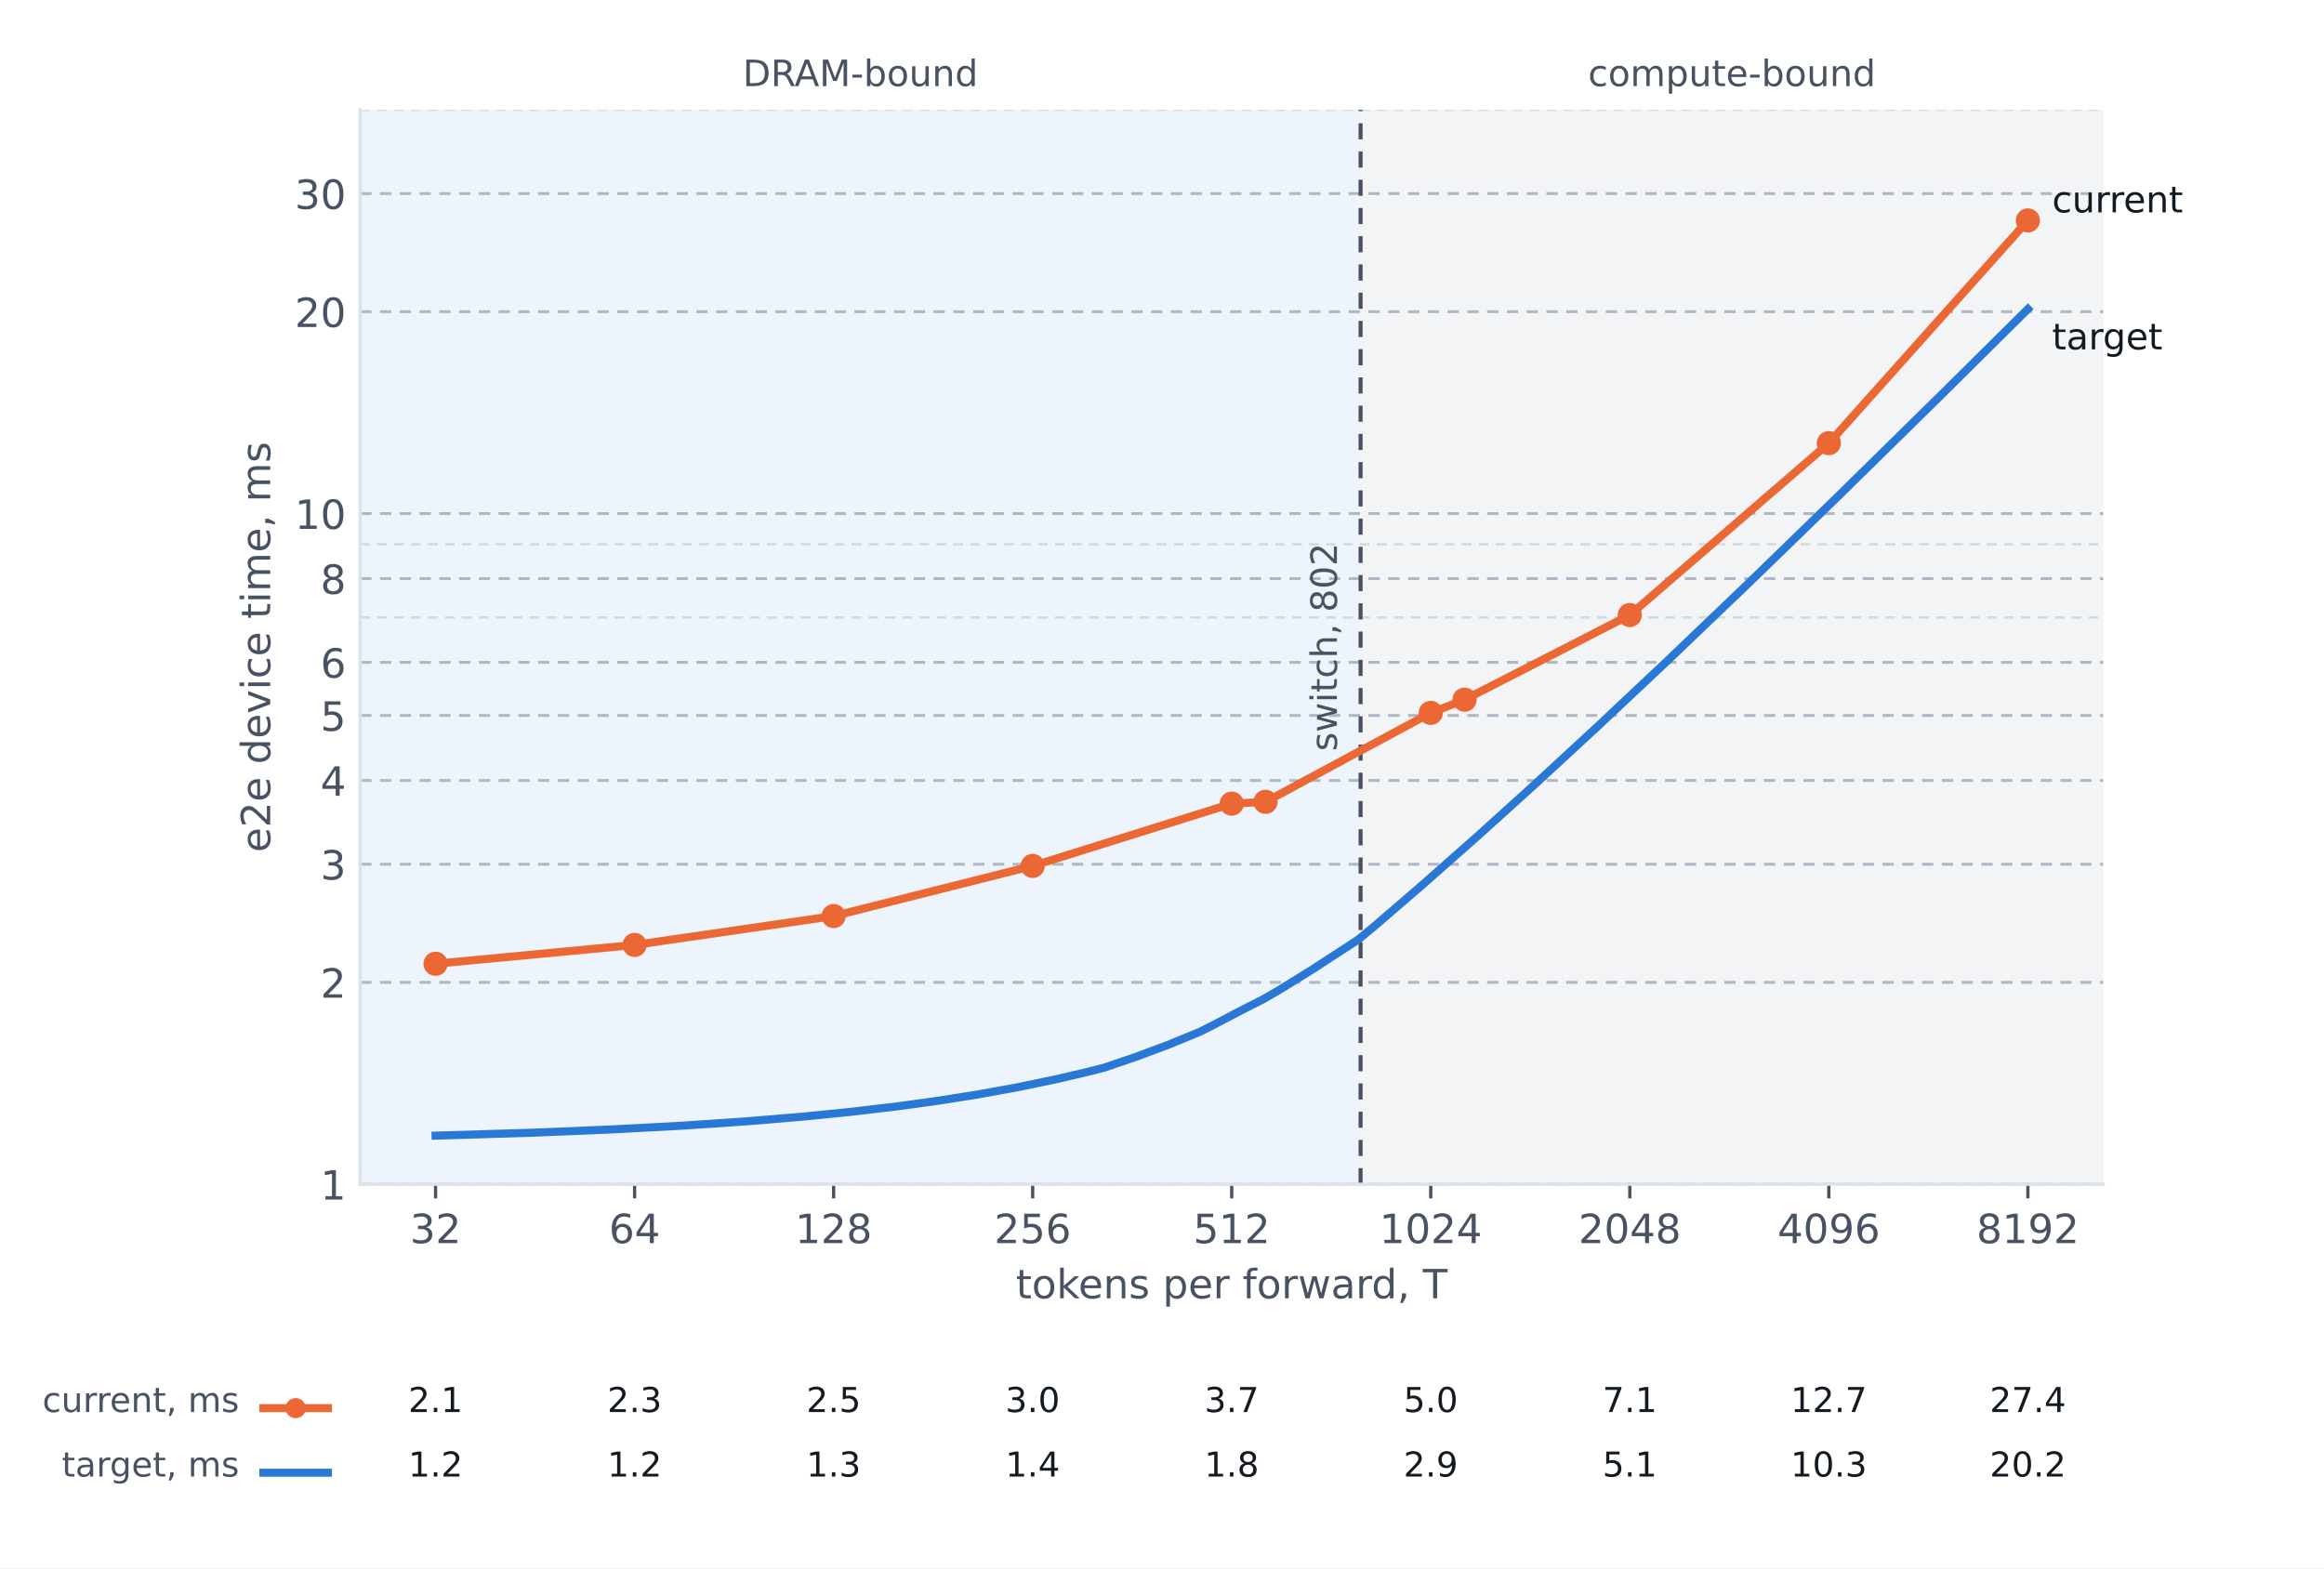
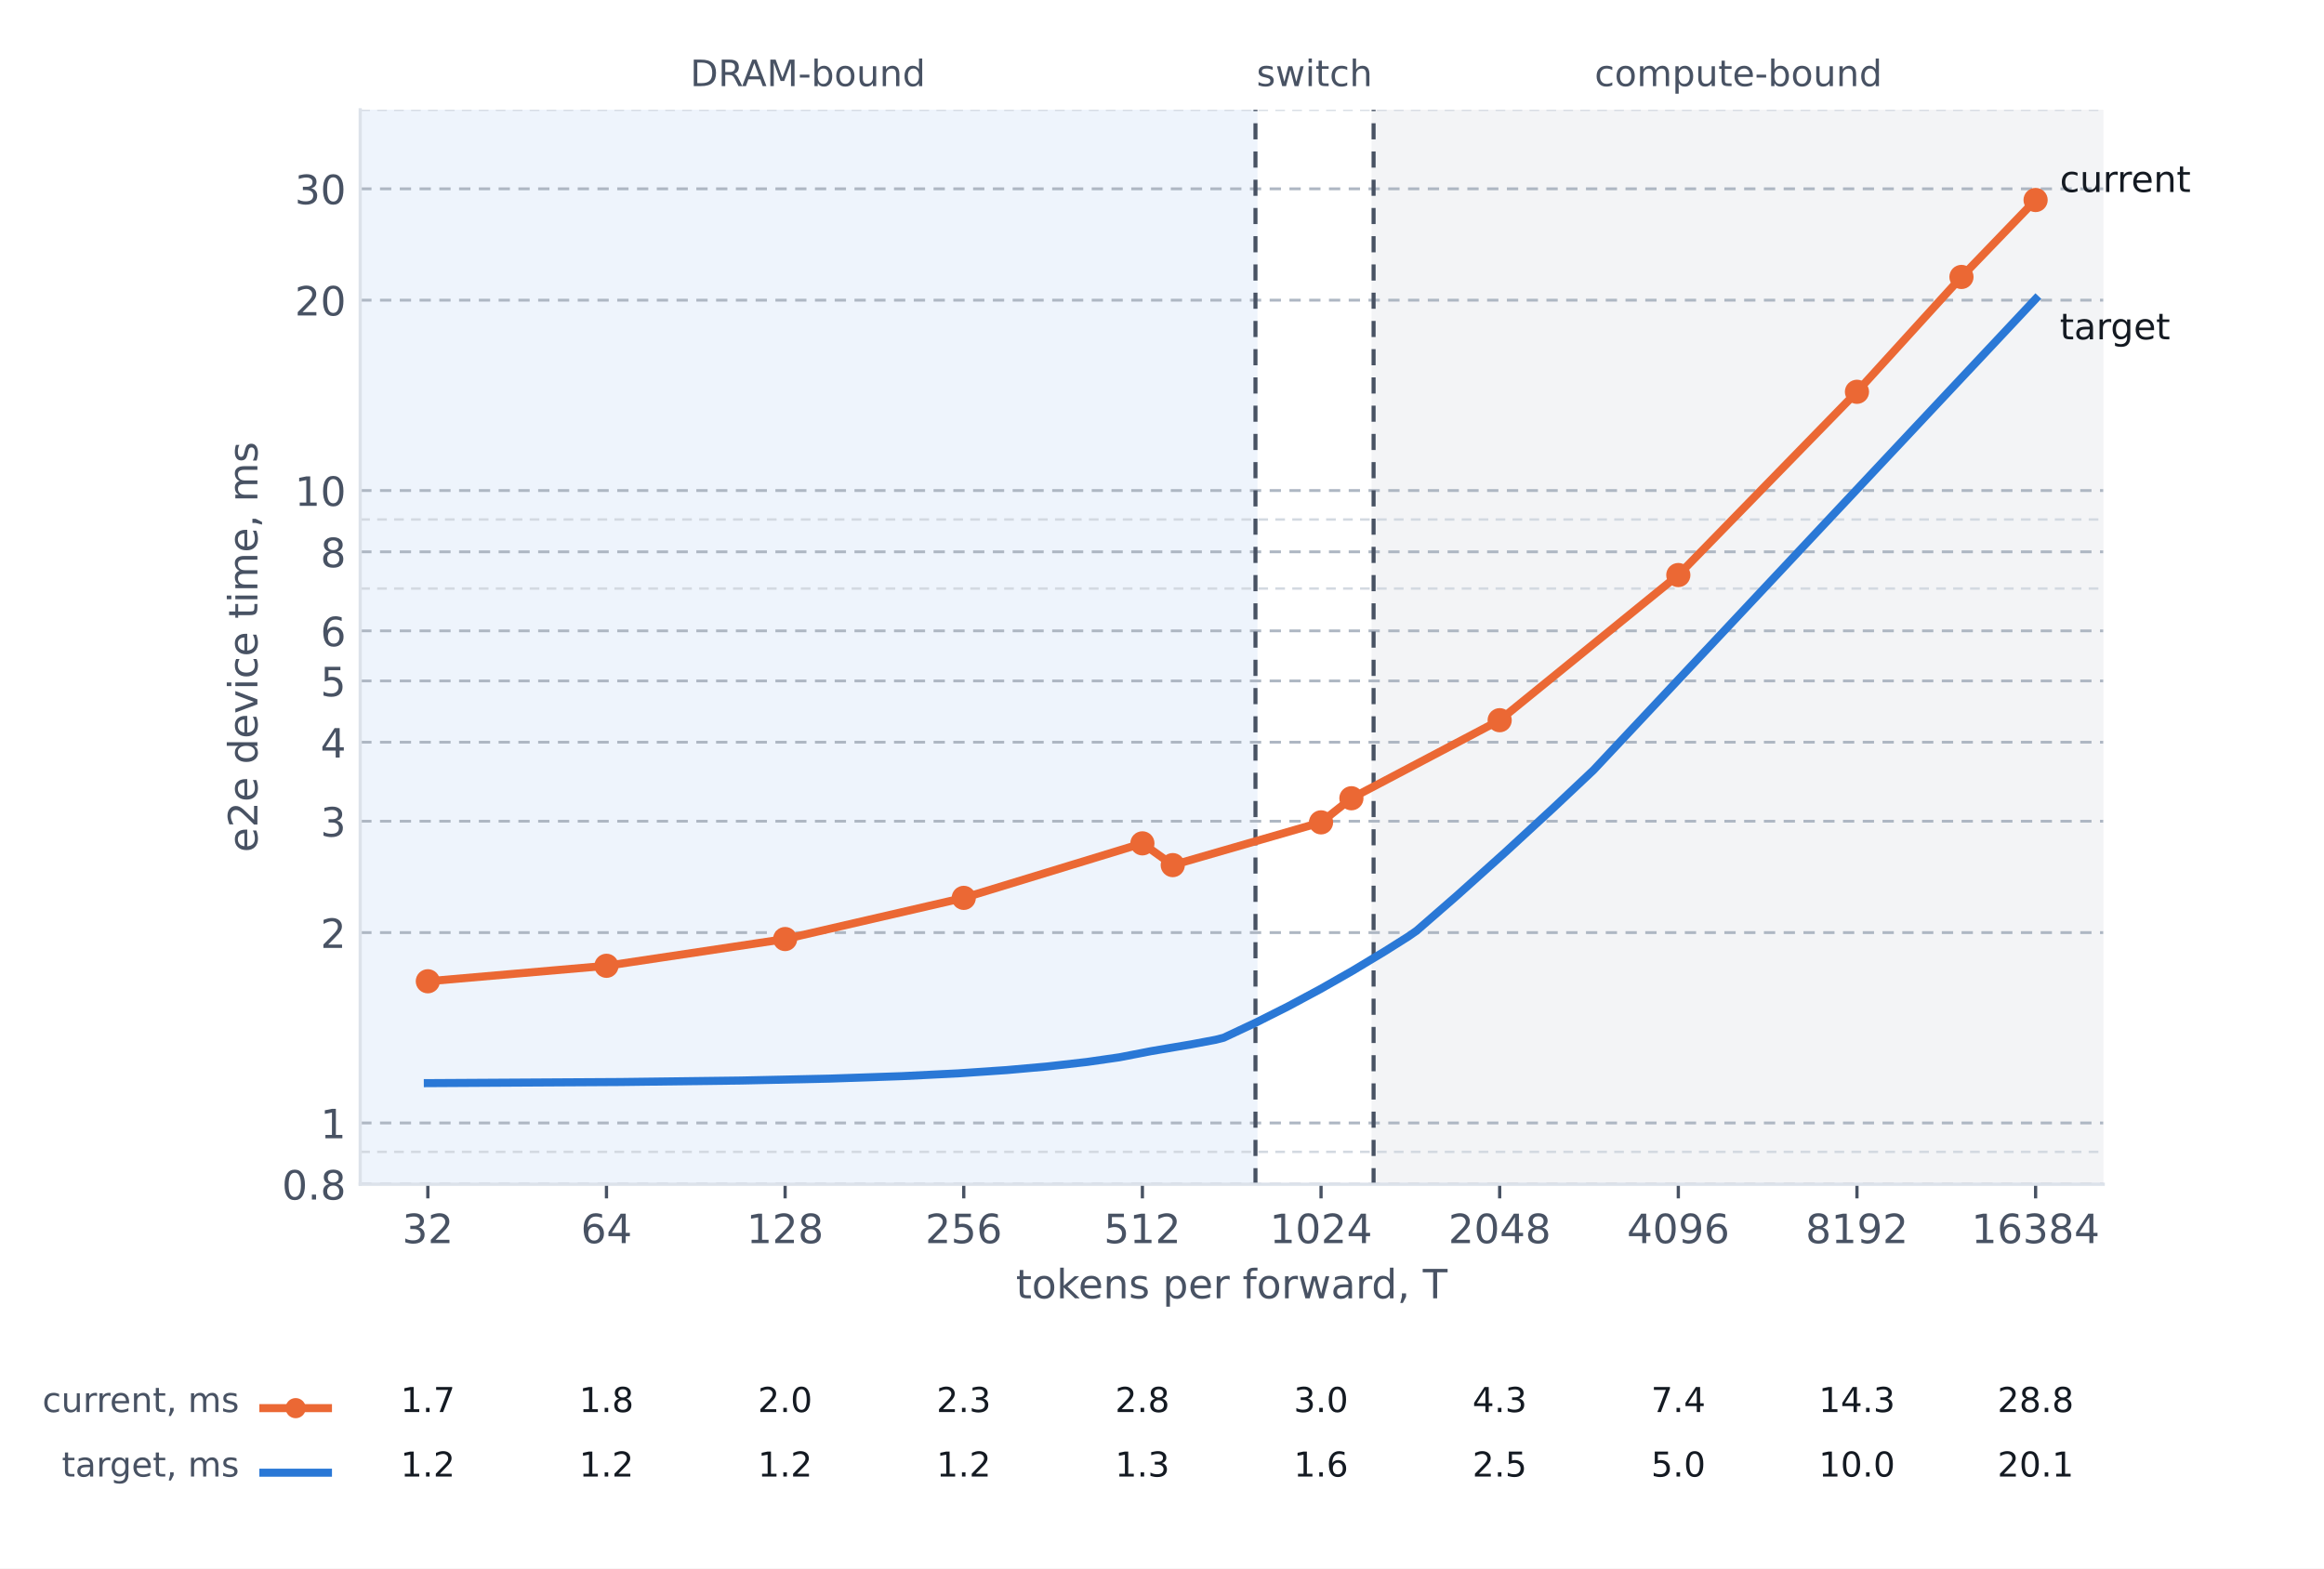
<svg xmlns="http://www.w3.org/2000/svg" xmlns:xlink="http://www.w3.org/1999/xlink" width="576pt" height="388.8pt" viewBox="0 0 576 388.8" version="1.1">
  <defs>
    <style type="text/css">*{stroke-linejoin: round; stroke-linecap: butt}</style>
  </defs>
  <g id="figure_1">
    <g id="patch_1">
      <path d="M 0 388.8 L 576 388.8 L 576 0 L 0 0 z " style="fill: #ffffff" />
    </g>
    <g id="axes_1">
      <g id="patch_2">
        <path d="M 89.28 293.544 L 521.28 293.544 L 521.28 27.216 L 89.28 27.216 z " style="fill: #ffffff" />
      </g>
      <g id="patch_3">
-         <path d="M 89.28 293.544 L 337.221 293.544 L 337.221 27.216 L 89.28 27.216 z " clip-path="url(#p727a6eb19a)" style="fill: #eef4fc; stroke: #eef4fc; stroke-linejoin: miter" />
+         <path d="M 89.28 293.544 L 311.165 293.544 L 311.165 27.216 L 89.28 27.216 z " clip-path="url(#p16fb15d4e2)" style="fill: #eef4fc; stroke: #eef4fc; stroke-linejoin: miter" />
      </g>
      <g id="patch_4">
-         <path d="M 337.221 293.544 L 521.28 293.544 L 521.28 27.216 L 337.221 27.216 z " clip-path="url(#p727a6eb19a)" style="fill: #f3f4f6; stroke: #f3f4f6; stroke-linejoin: miter" />
+         <path d="M 340.442 293.544 L 521.28 293.544 L 521.28 27.216 L 340.442 27.216 z " clip-path="url(#p16fb15d4e2)" style="fill: #f3f4f6; stroke: #f3f4f6; stroke-linejoin: miter" />
      </g>
      <g id="line2d_1">
-         <path d="M 89.28 293.544 L 521.28 293.544 " clip-path="url(#p727a6eb19a)" style="fill: none; stroke-dasharray: 2.8,2.1; stroke-dashoffset: 0; stroke: #aeb7c3; stroke-width: 0.7" />
+         <path d="M 89.28 293.544 L 521.28 293.544 " clip-path="url(#p16fb15d4e2)" style="fill: none; stroke-dasharray: 2.8,2.1; stroke-dashoffset: 0; stroke: #aeb7c3; stroke-width: 0.7" />
      </g>
      <g id="line2d_2">
-         <path d="M 89.28 243.5 L 521.28 243.5 " clip-path="url(#p727a6eb19a)" style="fill: none; stroke-dasharray: 2.8,2.1; stroke-dashoffset: 0; stroke: #aeb7c3; stroke-width: 0.7" />
+         <path d="M 89.28 285.525 L 521.28 285.525 " clip-path="url(#p16fb15d4e2)" style="fill: none; stroke-dasharray: 2.4,1.8; stroke-dashoffset: 0; stroke: #d3d9e1; stroke-width: 0.6" />
      </g>
      <g id="line2d_3">
-         <path d="M 89.28 214.227 L 521.28 214.227 " clip-path="url(#p727a6eb19a)" style="fill: none; stroke-dasharray: 2.8,2.1; stroke-dashoffset: 0; stroke: #aeb7c3; stroke-width: 0.7" />
+         <path d="M 89.28 278.353 L 521.28 278.353 " clip-path="url(#p16fb15d4e2)" style="fill: none; stroke-dasharray: 2.8,2.1; stroke-dashoffset: 0; stroke: #aeb7c3; stroke-width: 0.7" />
      </g>
      <g id="line2d_4">
-         <path d="M 89.28 193.457 L 521.28 193.457 " clip-path="url(#p727a6eb19a)" style="fill: none; stroke-dasharray: 2.8,2.1; stroke-dashoffset: 0; stroke: #aeb7c3; stroke-width: 0.7" />
+         <path d="M 89.28 231.164 L 521.28 231.164 " clip-path="url(#p16fb15d4e2)" style="fill: none; stroke-dasharray: 2.8,2.1; stroke-dashoffset: 0; stroke: #aeb7c3; stroke-width: 0.7" />
      </g>
      <g id="line2d_5">
-         <path d="M 89.28 177.347 L 521.28 177.347 " clip-path="url(#p727a6eb19a)" style="fill: none; stroke-dasharray: 2.8,2.1; stroke-dashoffset: 0; stroke: #aeb7c3; stroke-width: 0.7" />
+         <path d="M 89.28 203.56 L 521.28 203.56 " clip-path="url(#p16fb15d4e2)" style="fill: none; stroke-dasharray: 2.8,2.1; stroke-dashoffset: 0; stroke: #aeb7c3; stroke-width: 0.7" />
      </g>
      <g id="line2d_6">
-         <path d="M 89.28 164.183 L 521.28 164.183 " clip-path="url(#p727a6eb19a)" style="fill: none; stroke-dasharray: 2.8,2.1; stroke-dashoffset: 0; stroke: #aeb7c3; stroke-width: 0.7" />
+         <path d="M 89.28 183.975 L 521.28 183.975 " clip-path="url(#p16fb15d4e2)" style="fill: none; stroke-dasharray: 2.8,2.1; stroke-dashoffset: 0; stroke: #aeb7c3; stroke-width: 0.7" />
      </g>
      <g id="line2d_7">
-         <path d="M 89.28 153.054 L 521.28 153.054 " clip-path="url(#p727a6eb19a)" style="fill: none; stroke-dasharray: 2.4,1.8; stroke-dashoffset: 0; stroke: #d3d9e1; stroke-width: 0.6" />
+         <path d="M 89.28 168.783 L 521.28 168.783 " clip-path="url(#p16fb15d4e2)" style="fill: none; stroke-dasharray: 2.8,2.1; stroke-dashoffset: 0; stroke: #aeb7c3; stroke-width: 0.7" />
      </g>
      <g id="line2d_8">
-         <path d="M 89.28 143.413 L 521.28 143.413 " clip-path="url(#p727a6eb19a)" style="fill: none; stroke-dasharray: 2.8,2.1; stroke-dashoffset: 0; stroke: #aeb7c3; stroke-width: 0.7" />
+         <path d="M 89.28 156.371 L 521.28 156.371 " clip-path="url(#p16fb15d4e2)" style="fill: none; stroke-dasharray: 2.8,2.1; stroke-dashoffset: 0; stroke: #aeb7c3; stroke-width: 0.7" />
      </g>
      <g id="line2d_9">
-         <path d="M 89.28 134.91 L 521.28 134.91 " clip-path="url(#p727a6eb19a)" style="fill: none; stroke-dasharray: 2.4,1.8; stroke-dashoffset: 0; stroke: #d3d9e1; stroke-width: 0.6" />
+         <path d="M 89.28 145.876 L 521.28 145.876 " clip-path="url(#p16fb15d4e2)" style="fill: none; stroke-dasharray: 2.4,1.8; stroke-dashoffset: 0; stroke: #d3d9e1; stroke-width: 0.6" />
      </g>
      <g id="line2d_10">
-         <path d="M 89.28 127.303 L 521.28 127.303 " clip-path="url(#p727a6eb19a)" style="fill: none; stroke-dasharray: 2.8,2.1; stroke-dashoffset: 0; stroke: #aeb7c3; stroke-width: 0.7" />
+         <path d="M 89.28 136.785 L 521.28 136.785 " clip-path="url(#p16fb15d4e2)" style="fill: none; stroke-dasharray: 2.8,2.1; stroke-dashoffset: 0; stroke: #aeb7c3; stroke-width: 0.7" />
      </g>
      <g id="line2d_11">
-         <path d="M 89.28 77.26 L 521.28 77.26 " clip-path="url(#p727a6eb19a)" style="fill: none; stroke-dasharray: 2.8,2.1; stroke-dashoffset: 0; stroke: #aeb7c3; stroke-width: 0.7" />
+         <path d="M 89.28 128.767 L 521.28 128.767 " clip-path="url(#p16fb15d4e2)" style="fill: none; stroke-dasharray: 2.4,1.8; stroke-dashoffset: 0; stroke: #d3d9e1; stroke-width: 0.6" />
      </g>
      <g id="line2d_12">
-         <path d="M 89.28 47.986 L 521.28 47.986 " clip-path="url(#p727a6eb19a)" style="fill: none; stroke-dasharray: 2.8,2.1; stroke-dashoffset: 0; stroke: #aeb7c3; stroke-width: 0.7" />
+         <path d="M 89.28 121.594 L 521.28 121.594 " clip-path="url(#p16fb15d4e2)" style="fill: none; stroke-dasharray: 2.8,2.1; stroke-dashoffset: 0; stroke: #aeb7c3; stroke-width: 0.7" />
      </g>
      <g id="line2d_13">
-         <path d="M 89.28 27.216 L 521.28 27.216 " clip-path="url(#p727a6eb19a)" style="fill: none; stroke-dasharray: 2.4,1.8; stroke-dashoffset: 0; stroke: #d3d9e1; stroke-width: 0.6" />
+         <path d="M 89.28 74.405 L 521.28 74.405 " clip-path="url(#p16fb15d4e2)" style="fill: none; stroke-dasharray: 2.8,2.1; stroke-dashoffset: 0; stroke: #aeb7c3; stroke-width: 0.7" />
+       </g>
+       <g id="line2d_14">
+         <path d="M 89.28 46.801 L 521.28 46.801 " clip-path="url(#p16fb15d4e2)" style="fill: none; stroke-dasharray: 2.8,2.1; stroke-dashoffset: 0; stroke: #aeb7c3; stroke-width: 0.7" />
+       </g>
+       <g id="line2d_15">
+         <path d="M 89.28 27.216 L 521.28 27.216 " clip-path="url(#p16fb15d4e2)" style="fill: none; stroke-dasharray: 2.4,1.8; stroke-dashoffset: 0; stroke: #d3d9e1; stroke-width: 0.6" />
      </g>
      <g id="matplotlib.axis_1">
        <g id="xtick_1">
-           <g id="line2d_14">
+           <g id="line2d_16">
            <defs>
-               <path id="m761a90f33a" d="M 0 0 L 0 3.5 " style="stroke: #485263; stroke-width: 0.8" />
+               <path id="ma97756fa42" d="M 0 0 L 0 3.5 " style="stroke: #485263; stroke-width: 0.8" />
            </defs>
            <g>
-               <use xlink:href="#m761a90f33a" x="107.953" y="293.544" style="fill: #485263; stroke: #485263; stroke-width: 0.8" />
+               <use xlink:href="#ma97756fa42" x="106.039" y="293.544" style="fill: #485263; stroke: #485263; stroke-width: 0.8" />
            </g>
          </g>
          <g id="text_1">
-             <text style="font-size: 10px; font-family: 'DejaVu Sans'; text-anchor: middle; fill: #485263" x="107.953" y="308.142" transform="rotate(-0 107.9527 308.1424)">32</text>
+             <text style="font-size: 10px; font-family: 'DejaVu Sans'; text-anchor: middle; fill: #485263" x="106.039" y="308.142" transform="rotate(-0 106.0389 308.1424)">32</text>
          </g>
        </g>
        <g id="xtick_2">
-           <g id="line2d_15">
-             <g>
-               <use xlink:href="#m761a90f33a" x="157.285" y="293.544" style="fill: #485263; stroke: #485263; stroke-width: 0.8" />
+           <g id="line2d_17">
+             <g>
+               <use xlink:href="#ma97756fa42" x="150.315" y="293.544" style="fill: #485263; stroke: #485263; stroke-width: 0.8" />
            </g>
          </g>
          <g id="text_2">
-             <text style="font-size: 10px; font-family: 'DejaVu Sans'; text-anchor: middle; fill: #485263" x="157.285" y="308.142" transform="rotate(-0 157.2845 308.1424)">64</text>
+             <text style="font-size: 10px; font-family: 'DejaVu Sans'; text-anchor: middle; fill: #485263" x="150.315" y="308.142" transform="rotate(-0 150.3147 308.1424)">64</text>
          </g>
        </g>
        <g id="xtick_3">
-           <g id="line2d_16">
-             <g>
-               <use xlink:href="#m761a90f33a" x="206.616" y="293.544" style="fill: #485263; stroke: #485263; stroke-width: 0.8" />
+           <g id="line2d_18">
+             <g>
+               <use xlink:href="#ma97756fa42" x="194.591" y="293.544" style="fill: #485263; stroke: #485263; stroke-width: 0.8" />
            </g>
          </g>
          <g id="text_3">
-             <text style="font-size: 10px; font-family: 'DejaVu Sans'; text-anchor: middle; fill: #485263" x="206.616" y="308.142" transform="rotate(-0 206.6163 308.1424)">128</text>
+             <text style="font-size: 10px; font-family: 'DejaVu Sans'; text-anchor: middle; fill: #485263" x="194.591" y="308.142" transform="rotate(-0 194.5905 308.1424)">128</text>
          </g>
        </g>
        <g id="xtick_4">
-           <g id="line2d_17">
-             <g>
-               <use xlink:href="#m761a90f33a" x="255.948" y="293.544" style="fill: #485263; stroke: #485263; stroke-width: 0.8" />
+           <g id="line2d_19">
+             <g>
+               <use xlink:href="#ma97756fa42" x="238.866" y="293.544" style="fill: #485263; stroke: #485263; stroke-width: 0.8" />
            </g>
          </g>
          <g id="text_4">
-             <text style="font-size: 10px; font-family: 'DejaVu Sans'; text-anchor: middle; fill: #485263" x="255.948" y="308.142" transform="rotate(-0 255.9482 308.1424)">256</text>
+             <text style="font-size: 10px; font-family: 'DejaVu Sans'; text-anchor: middle; fill: #485263" x="238.866" y="308.142" transform="rotate(-0 238.8663 308.1424)">256</text>
          </g>
        </g>
        <g id="xtick_5">
-           <g id="line2d_18">
-             <g>
-               <use xlink:href="#m761a90f33a" x="305.28" y="293.544" style="fill: #485263; stroke: #485263; stroke-width: 0.8" />
+           <g id="line2d_20">
+             <g>
+               <use xlink:href="#ma97756fa42" x="283.142" y="293.544" style="fill: #485263; stroke: #485263; stroke-width: 0.8" />
            </g>
          </g>
          <g id="text_5">
-             <text style="font-size: 10px; font-family: 'DejaVu Sans'; text-anchor: middle; fill: #485263" x="305.28" y="308.142" transform="rotate(-0 305.28 308.1424)">512</text>
+             <text style="font-size: 10px; font-family: 'DejaVu Sans'; text-anchor: middle; fill: #485263" x="283.142" y="308.142" transform="rotate(-0 283.1421 308.1424)">512</text>
          </g>
        </g>
        <g id="xtick_6">
-           <g id="line2d_19">
-             <g>
-               <use xlink:href="#m761a90f33a" x="354.612" y="293.544" style="fill: #485263; stroke: #485263; stroke-width: 0.8" />
+           <g id="line2d_21">
+             <g>
+               <use xlink:href="#ma97756fa42" x="327.418" y="293.544" style="fill: #485263; stroke: #485263; stroke-width: 0.8" />
            </g>
          </g>
          <g id="text_6">
-             <text style="font-size: 10px; font-family: 'DejaVu Sans'; text-anchor: middle; fill: #485263" x="354.612" y="308.142" transform="rotate(-0 354.6118 308.1424)">1024</text>
+             <text style="font-size: 10px; font-family: 'DejaVu Sans'; text-anchor: middle; fill: #485263" x="327.418" y="308.142" transform="rotate(-0 327.4179 308.1424)">1024</text>
          </g>
        </g>
        <g id="xtick_7">
-           <g id="line2d_20">
-             <g>
-               <use xlink:href="#m761a90f33a" x="403.944" y="293.544" style="fill: #485263; stroke: #485263; stroke-width: 0.8" />
+           <g id="line2d_22">
+             <g>
+               <use xlink:href="#ma97756fa42" x="371.694" y="293.544" style="fill: #485263; stroke: #485263; stroke-width: 0.8" />
            </g>
          </g>
          <g id="text_7">
-             <text style="font-size: 10px; font-family: 'DejaVu Sans'; text-anchor: middle; fill: #485263" x="403.944" y="308.142" transform="rotate(-0 403.9437 308.1424)">2048</text>
+             <text style="font-size: 10px; font-family: 'DejaVu Sans'; text-anchor: middle; fill: #485263" x="371.694" y="308.142" transform="rotate(-0 371.6937 308.1424)">2048</text>
          </g>
        </g>
        <g id="xtick_8">
-           <g id="line2d_21">
-             <g>
-               <use xlink:href="#m761a90f33a" x="453.275" y="293.544" style="fill: #485263; stroke: #485263; stroke-width: 0.8" />
+           <g id="line2d_23">
+             <g>
+               <use xlink:href="#ma97756fa42" x="415.969" y="293.544" style="fill: #485263; stroke: #485263; stroke-width: 0.8" />
            </g>
          </g>
          <g id="text_8">
-             <text style="font-size: 10px; font-family: 'DejaVu Sans'; text-anchor: middle; fill: #485263" x="453.275" y="308.142" transform="rotate(-0 453.2755 308.1424)">4096</text>
+             <text style="font-size: 10px; font-family: 'DejaVu Sans'; text-anchor: middle; fill: #485263" x="415.969" y="308.142" transform="rotate(-0 415.9695 308.1424)">4096</text>
          </g>
        </g>
        <g id="xtick_9">
-           <g id="line2d_22">
-             <g>
-               <use xlink:href="#m761a90f33a" x="502.607" y="293.544" style="fill: #485263; stroke: #485263; stroke-width: 0.8" />
+           <g id="line2d_24">
+             <g>
+               <use xlink:href="#ma97756fa42" x="460.245" y="293.544" style="fill: #485263; stroke: #485263; stroke-width: 0.8" />
            </g>
          </g>
          <g id="text_9">
-             <text style="font-size: 10px; font-family: 'DejaVu Sans'; text-anchor: middle; fill: #485263" x="502.607" y="308.142" transform="rotate(-0 502.6073 308.1424)">8192</text>
-           </g>
-         </g>
-         <g id="text_10">
+             <text style="font-size: 10px; font-family: 'DejaVu Sans'; text-anchor: middle; fill: #485263" x="460.245" y="308.142" transform="rotate(-0 460.2453 308.1424)">8192</text>
+           </g>
+         </g>
+         <g id="xtick_10">
+           <g id="line2d_25">
+             <g>
+               <use xlink:href="#ma97756fa42" x="504.521" y="293.544" style="fill: #485263; stroke: #485263; stroke-width: 0.8" />
+             </g>
+           </g>
+           <g id="text_10">
+             <text style="font-size: 10px; font-family: 'DejaVu Sans'; text-anchor: middle; fill: #485263" x="504.521" y="308.142" transform="rotate(-0 504.5211 308.1424)">16384</text>
+           </g>
+         </g>
+         <g id="text_11">
          <text style="font-size: 10px; font-family: 'DejaVu Sans'; text-anchor: middle; fill: #485263" x="305.28" y="321.821" transform="rotate(-0 305.28 321.8206)">tokens per forward, T</text>
        </g>
      </g>
      <g id="matplotlib.axis_2">
        <g id="ytick_1">
-           <g id="line2d_23" />
-           <g id="text_11">
-             <text style="font-size: 10px; font-family: 'DejaVu Sans'; text-anchor: end; fill: #485263" x="85.78" y="297.343" transform="rotate(-0 85.78 297.3432)">1</text>
+           <g id="line2d_26" />
+           <g id="text_12">
+             <text style="font-size: 10px; font-family: 'DejaVu Sans'; text-anchor: end; fill: #485263" x="85.78" y="297.343" transform="rotate(-0 85.78 297.3432)">0.8</text>
          </g>
        </g>
        <g id="ytick_2">
-           <g id="line2d_24" />
-           <g id="text_12">
-             <text style="font-size: 10px; font-family: 'DejaVu Sans'; text-anchor: end; fill: #485263" x="85.78" y="247.3" transform="rotate(-0 85.78 247.2997)">2</text>
+           <g id="line2d_27" />
+           <g id="text_13">
+             <text style="font-size: 10px; font-family: 'DejaVu Sans'; text-anchor: end; fill: #485263" x="85.78" y="282.152" transform="rotate(-0 85.78 282.1517)">1</text>
          </g>
        </g>
        <g id="ytick_3">
-           <g id="line2d_25" />
-           <g id="text_13">
-             <text style="font-size: 10px; font-family: 'DejaVu Sans'; text-anchor: end; fill: #485263" x="85.78" y="218.026" transform="rotate(-0 85.78 218.0261)">3</text>
+           <g id="line2d_28" />
+           <g id="text_14">
+             <text style="font-size: 10px; font-family: 'DejaVu Sans'; text-anchor: end; fill: #485263" x="85.78" y="234.963" transform="rotate(-0 85.78 234.9627)">2</text>
          </g>
        </g>
        <g id="ytick_4">
-           <g id="line2d_26" />
-           <g id="text_14">
-             <text style="font-size: 10px; font-family: 'DejaVu Sans'; text-anchor: end; fill: #485263" x="85.78" y="197.256" transform="rotate(-0 85.78 197.2562)">4</text>
+           <g id="line2d_29" />
+           <g id="text_15">
+             <text style="font-size: 10px; font-family: 'DejaVu Sans'; text-anchor: end; fill: #485263" x="85.78" y="207.359" transform="rotate(-0 85.78 207.3589)">3</text>
          </g>
        </g>
        <g id="ytick_5">
-           <g id="line2d_27" />
-           <g id="text_15">
-             <text style="font-size: 10px; font-family: 'DejaVu Sans'; text-anchor: end; fill: #485263" x="85.78" y="181.146" transform="rotate(-0 85.78 181.1458)">5</text>
+           <g id="line2d_30" />
+           <g id="text_16">
+             <text style="font-size: 10px; font-family: 'DejaVu Sans'; text-anchor: end; fill: #485263" x="85.78" y="187.774" transform="rotate(-0 85.78 187.7737)">4</text>
          </g>
        </g>
        <g id="ytick_6">
-           <g id="line2d_28" />
-           <g id="text_16">
-             <text style="font-size: 10px; font-family: 'DejaVu Sans'; text-anchor: end; fill: #485263" x="85.78" y="167.983" transform="rotate(-0 85.78 167.9826)">6</text>
+           <g id="line2d_31" />
+           <g id="text_17">
+             <text style="font-size: 10px; font-family: 'DejaVu Sans'; text-anchor: end; fill: #485263" x="85.78" y="172.582" transform="rotate(-0 85.78 172.5823)">5</text>
          </g>
        </g>
        <g id="ytick_7">
-           <g id="line2d_29" />
-           <g id="text_17">
-             <text style="font-size: 10px; font-family: 'DejaVu Sans'; text-anchor: end; fill: #485263" x="85.78" y="147.213" transform="rotate(-0 85.78 147.2127)">8</text>
+           <g id="line2d_32" />
+           <g id="text_18">
+             <text style="font-size: 10px; font-family: 'DejaVu Sans'; text-anchor: end; fill: #485263" x="85.78" y="160.17" transform="rotate(-0 85.78 160.1699)">6</text>
          </g>
        </g>
        <g id="ytick_8">
-           <g id="line2d_30" />
-           <g id="text_18">
-             <text style="font-size: 10px; font-family: 'DejaVu Sans'; text-anchor: end; fill: #485263" x="85.78" y="131.102" transform="rotate(-0 85.78 131.1023)">10</text>
+           <g id="line2d_33" />
+           <g id="text_19">
+             <text style="font-size: 10px; font-family: 'DejaVu Sans'; text-anchor: end; fill: #485263" x="85.78" y="140.585" transform="rotate(-0 85.78 140.5847)">8</text>
          </g>
        </g>
        <g id="ytick_9">
-           <g id="line2d_31" />
-           <g id="text_19">
-             <text style="font-size: 10px; font-family: 'DejaVu Sans'; text-anchor: end; fill: #485263" x="85.78" y="81.059" transform="rotate(-0 85.78 81.05874)">20</text>
+           <g id="line2d_34" />
+           <g id="text_20">
+             <text style="font-size: 10px; font-family: 'DejaVu Sans'; text-anchor: end; fill: #485263" x="85.78" y="125.393" transform="rotate(-0 85.78 125.3932)">10</text>
          </g>
        </g>
        <g id="ytick_10">
-           <g id="line2d_32" />
-           <g id="text_20">
-             <text style="font-size: 10px; font-family: 'DejaVu Sans'; text-anchor: end; fill: #485263" x="85.78" y="51.785" transform="rotate(-0 85.78 51.78516)">30</text>
-           </g>
-         </g>
-         <g id="text_21">
-           <text style="font-size: 10px; font-family: 'DejaVu Sans'; text-anchor: middle; fill: #485263" x="66.975" y="160.38" transform="rotate(-90 66.97531 160.38)">e2e device time, ms</text>
-         </g>
-       </g>
-       <g id="line2d_33">
-         <path d="M 337.221 293.544 L 337.221 27.216 " clip-path="url(#p727a6eb19a)" style="fill: none; stroke-dasharray: 4,3; stroke-dashoffset: 0; stroke: #485263" />
-       </g>
-       <g id="line2d_34">
+           <g id="line2d_35" />
+           <g id="text_21">
+             <text style="font-size: 10px; font-family: 'DejaVu Sans'; text-anchor: end; fill: #485263" x="85.78" y="78.204" transform="rotate(-0 85.78 78.20423)">20</text>
+           </g>
+         </g>
+         <g id="ytick_11">
+           <g id="line2d_36" />
+           <g id="text_22">
+             <text style="font-size: 10px; font-family: 'DejaVu Sans'; text-anchor: end; fill: #485263" x="85.78" y="50.6" transform="rotate(-0 85.78 50.60043)">30</text>
+           </g>
+         </g>
+         <g id="text_23">
+           <text style="font-size: 10px; font-family: 'DejaVu Sans'; text-anchor: middle; fill: #485263" x="63.797" y="160.38" transform="rotate(-90 63.79719 160.38)">e2e device time, ms</text>
+         </g>
+       </g>
+       <g id="line2d_37">
+         <path d="M 311.165 293.544 L 311.165 27.216 " clip-path="url(#p16fb15d4e2)" style="fill: none; stroke-dasharray: 4,3; stroke-dashoffset: 0; stroke: #485263" />
+       </g>
+       <g id="line2d_38">
+         <path d="M 340.442 293.544 L 340.442 27.216 " clip-path="url(#p16fb15d4e2)" style="fill: none; stroke-dasharray: 4,3; stroke-dashoffset: 0; stroke: #485263" />
+       </g>
+       <g id="line2d_39">
        <path d="M 65.28 349.044 L 81.28 349.044 " style="fill: none; stroke: #eb6834; stroke-width: 2; stroke-linecap: square" />
      </g>
-       <g id="line2d_35">
+       <g id="line2d_40">
        <path d="M 73.28 349.044 " style="fill: none; stroke: #eb6834; stroke-width: 1.5; stroke-linecap: square" />
        <defs>
-           <path id="m09c65048ad" d="M 0 2 C 0.53 2 1.039 1.789 1.414 1.414 C 1.789 1.039 2 0.53 2 0 C 2 -0.53 1.789 -1.039 1.414 -1.414 C 1.039 -1.789 0.53 -2 0 -2 C -0.53 -2 -1.039 -1.789 -1.414 -1.414 C -1.789 -1.039 -2 -0.53 -2 0 C -2 0.53 -1.789 1.039 -1.414 1.414 C -1.039 1.789 -0.53 2 0 2 z " style="stroke: #eb6834" />
+           <path id="m292d2b3d35" d="M 0 2 C 0.53 2 1.039 1.789 1.414 1.414 C 1.789 1.039 2 0.53 2 0 C 2 -0.53 1.789 -1.039 1.414 -1.414 C 1.039 -1.789 0.53 -2 0 -2 C -0.53 -2 -1.039 -1.789 -1.414 -1.414 C -1.789 -1.039 -2 -0.53 -2 0 C -2 0.53 -1.789 1.039 -1.414 1.414 C -1.039 1.789 -0.53 2 0 2 z " style="stroke: #eb6834" />
        </defs>
        <g>
-           <use xlink:href="#m09c65048ad" x="73.28" y="349.044" style="fill: #eb6834; stroke: #eb6834" />
-         </g>
-       </g>
-       <g id="line2d_36">
+           <use xlink:href="#m292d2b3d35" x="73.28" y="349.044" style="fill: #eb6834; stroke: #eb6834" />
+         </g>
+       </g>
+       <g id="line2d_41">
        <path d="M 65.28 365.044 L 81.28 365.044 " style="fill: none; stroke: #2a78d6; stroke-width: 2; stroke-linecap: square" />
      </g>
      <g id="patch_5">
        <path d="M 89.28 293.544 L 89.28 27.216 " style="fill: none; stroke: #dce2ea; stroke-width: 0.8; stroke-linejoin: miter; stroke-linecap: square" />
      </g>
      <g id="patch_6">
        <path d="M 89.28 293.544 L 521.28 293.544 " style="fill: none; stroke: #dce2ea; stroke-width: 0.8; stroke-linejoin: miter; stroke-linecap: square" />
      </g>
-       <g id="text_22">
-         <text style="font-size: 9px; font-family: 'DejaVu Sans'; fill: #485263" transform="translate(331.3489 186.1945) rotate(-90)">switch, 802</text>
-       </g>
-       <g id="text_23">
-         <text style="font-size: 9px; font-family: 'DejaVu Sans'; text-anchor: middle; fill: #485263" x="213.25" y="21.344" transform="rotate(-0 213.2503 21.34428)">DRAM-bound</text>
-       </g>
      <g id="text_24">
-         <text style="font-size: 9px; font-family: 'DejaVu Sans'; text-anchor: middle; fill: #485263" x="429.25" y="21.344" transform="rotate(-0 429.2503 21.34428)">compute-bound</text>
-       </g>
-       <g id="line2d_37">
-         <path d="M 107.953 281.493 L 131.632 280.778 L 151.365 279.97 L 169.124 279.024 L 184.91 277.958 L 198.723 276.809 L 210.563 275.629 L 222.403 274.234 L 232.269 272.881 L 242.135 271.326 L 252.002 269.541 L 261.868 267.493 L 269.761 265.641 L 273.708 264.633 L 281.601 261.949 L 289.494 258.998 L 297.387 255.76 L 301.333 253.762 L 307.253 250.646 L 313.173 247.635 L 317.12 245.352 L 325.013 240.459 L 334.879 234.05 L 336.852 232.731 L 340.799 229.451 L 352.639 219.249 L 366.451 207.044 L 380.264 194.555 L 396.051 179.986 L 413.81 163.279 L 433.543 144.399 L 455.249 123.329 L 480.901 98.122 L 502.607 76.601 L 502.607 76.601 " clip-path="url(#p727a6eb19a)" style="fill: none; stroke: #2a78d6; stroke-width: 2; stroke-linecap: square" />
+         <text style="font-size: 9px; font-family: 'DejaVu Sans'; text-anchor: middle; fill: #485263" x="200.223" y="21.344" transform="rotate(-0 200.2226 21.34428)">DRAM-bound</text>
      </g>
      <g id="text_25">
-         <text style="font-size: 9px; font-family: 'DejaVu Sans'; text-anchor: start; fill: #141a22" x="508.607" y="52.645" transform="rotate(-0 508.6073 52.6445)">current</text>
+         <text style="font-size: 9px; font-family: 'DejaVu Sans'; text-anchor: middle; fill: #485263" x="325.804" y="21.344" transform="rotate(-0 325.8035 21.34428)">switch</text>
      </g>
      <g id="text_26">
-         <text style="font-size: 9px; font-family: 'DejaVu Sans'; text-anchor: start; fill: #141a22" x="508.607" y="86.601" transform="rotate(-0 508.6073 86.60103)">target</text>
+         <text style="font-size: 9px; font-family: 'DejaVu Sans'; text-anchor: middle; fill: #485263" x="430.861" y="21.344" transform="rotate(-0 430.8609 21.34428)">compute-bound</text>
+       </g>
+       <g id="line2d_42">
+         <path d="M 106.039 268.481 L 153.857 268.204 L 183.743 267.835 L 205.659 267.361 L 223.591 266.748 L 237.538 266.056 L 249.492 265.246 L 259.455 264.364 L 269.417 263.234 L 277.386 262.086 L 285.356 260.544 L 295.318 258.857 L 301.295 257.735 L 303.288 257.226 L 311.257 253.48 L 319.227 249.472 L 327.197 245.199 L 335.166 240.662 L 343.136 235.862 L 349.113 232.093 L 351.105 230.705 L 361.068 222.027 L 373.022 211.306 L 384.976 200.286 L 394.938 190.899 L 504.521 74.106 L 504.521 74.106 " clip-path="url(#p16fb15d4e2)" style="fill: none; stroke: #2a78d6; stroke-width: 2; stroke-linecap: square" />
      </g>
      <g id="text_27">
-         <text style="font-size: 8.5px; font-family: 'DejaVu Sans'; text-anchor: middle; fill: #141a22" x="107.953" y="350.003" transform="rotate(-0 107.9527 350.0027)">2.1</text>
+         <text style="font-size: 9px; font-family: 'DejaVu Sans'; text-anchor: start; fill: #141a22" x="510.521" y="84.106" transform="rotate(-0 510.5211 84.10596)">target</text>
      </g>
      <g id="text_28">
-         <text style="font-size: 8.5px; font-family: 'DejaVu Sans'; text-anchor: middle; fill: #141a22" x="157.285" y="350.003" transform="rotate(-0 157.2845 350.0027)">2.3</text>
+         <text style="font-size: 9px; font-family: 'DejaVu Sans'; text-anchor: start; fill: #141a22" x="510.521" y="47.577" transform="rotate(-0 510.5211 47.57661)">current</text>
      </g>
      <g id="text_29">
-         <text style="font-size: 8.5px; font-family: 'DejaVu Sans'; text-anchor: middle; fill: #141a22" x="206.616" y="350.003" transform="rotate(-0 206.6163 350.0027)">2.5</text>
+         <text style="font-size: 8.5px; font-family: 'DejaVu Sans'; text-anchor: middle; fill: #141a22" x="106.039" y="350.003" transform="rotate(-0 106.0389 350.0027)">1.7</text>
      </g>
      <g id="text_30">
-         <text style="font-size: 8.5px; font-family: 'DejaVu Sans'; text-anchor: middle; fill: #141a22" x="255.948" y="350.003" transform="rotate(-0 255.9482 350.0027)">3.0</text>
+         <text style="font-size: 8.5px; font-family: 'DejaVu Sans'; text-anchor: middle; fill: #141a22" x="150.315" y="350.003" transform="rotate(-0 150.3147 350.0027)">1.8</text>
      </g>
      <g id="text_31">
-         <text style="font-size: 8.5px; font-family: 'DejaVu Sans'; text-anchor: middle; fill: #141a22" x="305.28" y="350.003" transform="rotate(-0 305.28 350.0027)">3.7</text>
+         <text style="font-size: 8.5px; font-family: 'DejaVu Sans'; text-anchor: middle; fill: #141a22" x="194.591" y="350.003" transform="rotate(-0 194.5905 350.0027)">2.0</text>
      </g>
      <g id="text_32">
-         <text style="font-size: 8.5px; font-family: 'DejaVu Sans'; text-anchor: middle; fill: #141a22" x="354.612" y="350.003" transform="rotate(-0 354.6118 350.0027)">5.0</text>
+         <text style="font-size: 8.5px; font-family: 'DejaVu Sans'; text-anchor: middle; fill: #141a22" x="238.866" y="350.003" transform="rotate(-0 238.8663 350.0027)">2.3</text>
      </g>
      <g id="text_33">
-         <text style="font-size: 8.5px; font-family: 'DejaVu Sans'; text-anchor: middle; fill: #141a22" x="403.944" y="350.003" transform="rotate(-0 403.9437 350.0027)">7.1</text>
+         <text style="font-size: 8.5px; font-family: 'DejaVu Sans'; text-anchor: middle; fill: #141a22" x="283.142" y="350.003" transform="rotate(-0 283.1421 350.0027)">2.8</text>
      </g>
      <g id="text_34">
-         <text style="font-size: 8.5px; font-family: 'DejaVu Sans'; text-anchor: middle; fill: #141a22" x="453.275" y="350.003" transform="rotate(-0 453.2755 350.0027)">12.7</text>
+         <text style="font-size: 8.5px; font-family: 'DejaVu Sans'; text-anchor: middle; fill: #141a22" x="327.418" y="350.003" transform="rotate(-0 327.4179 350.0027)">3.0</text>
      </g>
      <g id="text_35">
-         <text style="font-size: 8.5px; font-family: 'DejaVu Sans'; text-anchor: middle; fill: #141a22" x="502.607" y="350.003" transform="rotate(-0 502.6073 350.0027)">27.4</text>
+         <text style="font-size: 8.5px; font-family: 'DejaVu Sans'; text-anchor: middle; fill: #141a22" x="371.694" y="350.003" transform="rotate(-0 371.6937 350.0027)">4.3</text>
      </g>
      <g id="text_36">
+         <text style="font-size: 8.5px; font-family: 'DejaVu Sans'; text-anchor: middle; fill: #141a22" x="415.969" y="350.003" transform="rotate(-0 415.9695 350.0027)">7.4</text>
+       </g>
+       <g id="text_37">
+         <text style="font-size: 8.5px; font-family: 'DejaVu Sans'; text-anchor: middle; fill: #141a22" x="460.245" y="350.003" transform="rotate(-0 460.2453 350.0027)">14.3</text>
+       </g>
+       <g id="text_38">
+         <text style="font-size: 8.5px; font-family: 'DejaVu Sans'; text-anchor: middle; fill: #141a22" x="504.521" y="350.003" transform="rotate(-0 504.5211 350.0027)">28.8</text>
+       </g>
+       <g id="text_39">
        <text style="font-size: 8.5px; font-family: 'DejaVu Sans'; text-anchor: end; fill: #485263" x="59.28" y="350.003" transform="rotate(-0 59.28 350.0027)">current, ms</text>
      </g>
-       <g id="text_37">
-         <text style="font-size: 8.5px; font-family: 'DejaVu Sans'; text-anchor: middle; fill: #141a22" x="107.953" y="366.003" transform="rotate(-0 107.9527 366.0027)">1.2</text>
-       </g>
-       <g id="text_38">
-         <text style="font-size: 8.5px; font-family: 'DejaVu Sans'; text-anchor: middle; fill: #141a22" x="157.285" y="366.003" transform="rotate(-0 157.2845 366.0027)">1.2</text>
-       </g>
-       <g id="text_39">
-         <text style="font-size: 8.5px; font-family: 'DejaVu Sans'; text-anchor: middle; fill: #141a22" x="206.616" y="366.003" transform="rotate(-0 206.6163 366.0027)">1.3</text>
-       </g>
      <g id="text_40">
-         <text style="font-size: 8.5px; font-family: 'DejaVu Sans'; text-anchor: middle; fill: #141a22" x="255.948" y="366.003" transform="rotate(-0 255.9482 366.0027)">1.4</text>
+         <text style="font-size: 8.5px; font-family: 'DejaVu Sans'; text-anchor: middle; fill: #141a22" x="106.039" y="366.003" transform="rotate(-0 106.0389 366.0027)">1.2</text>
      </g>
      <g id="text_41">
-         <text style="font-size: 8.5px; font-family: 'DejaVu Sans'; text-anchor: middle; fill: #141a22" x="305.28" y="366.003" transform="rotate(-0 305.28 366.0027)">1.8</text>
+         <text style="font-size: 8.5px; font-family: 'DejaVu Sans'; text-anchor: middle; fill: #141a22" x="150.315" y="366.003" transform="rotate(-0 150.3147 366.0027)">1.2</text>
      </g>
      <g id="text_42">
-         <text style="font-size: 8.5px; font-family: 'DejaVu Sans'; text-anchor: middle; fill: #141a22" x="354.612" y="366.003" transform="rotate(-0 354.6118 366.0027)">2.9</text>
+         <text style="font-size: 8.5px; font-family: 'DejaVu Sans'; text-anchor: middle; fill: #141a22" x="194.591" y="366.003" transform="rotate(-0 194.5905 366.0027)">1.2</text>
      </g>
      <g id="text_43">
-         <text style="font-size: 8.5px; font-family: 'DejaVu Sans'; text-anchor: middle; fill: #141a22" x="403.944" y="366.003" transform="rotate(-0 403.9437 366.0027)">5.1</text>
+         <text style="font-size: 8.5px; font-family: 'DejaVu Sans'; text-anchor: middle; fill: #141a22" x="238.866" y="366.003" transform="rotate(-0 238.8663 366.0027)">1.2</text>
      </g>
      <g id="text_44">
-         <text style="font-size: 8.5px; font-family: 'DejaVu Sans'; text-anchor: middle; fill: #141a22" x="453.275" y="366.003" transform="rotate(-0 453.2755 366.0027)">10.3</text>
+         <text style="font-size: 8.5px; font-family: 'DejaVu Sans'; text-anchor: middle; fill: #141a22" x="283.142" y="366.003" transform="rotate(-0 283.1421 366.0027)">1.3</text>
      </g>
      <g id="text_45">
-         <text style="font-size: 8.5px; font-family: 'DejaVu Sans'; text-anchor: middle; fill: #141a22" x="502.607" y="366.003" transform="rotate(-0 502.6073 366.0027)">20.2</text>
+         <text style="font-size: 8.5px; font-family: 'DejaVu Sans'; text-anchor: middle; fill: #141a22" x="327.418" y="366.003" transform="rotate(-0 327.4179 366.0027)">1.6</text>
      </g>
      <g id="text_46">
+         <text style="font-size: 8.5px; font-family: 'DejaVu Sans'; text-anchor: middle; fill: #141a22" x="371.694" y="366.003" transform="rotate(-0 371.6937 366.0027)">2.5</text>
+       </g>
+       <g id="text_47">
+         <text style="font-size: 8.5px; font-family: 'DejaVu Sans'; text-anchor: middle; fill: #141a22" x="415.969" y="366.003" transform="rotate(-0 415.9695 366.0027)">5.0</text>
+       </g>
+       <g id="text_48">
+         <text style="font-size: 8.5px; font-family: 'DejaVu Sans'; text-anchor: middle; fill: #141a22" x="460.245" y="366.003" transform="rotate(-0 460.2453 366.0027)">10.0</text>
+       </g>
+       <g id="text_49">
+         <text style="font-size: 8.5px; font-family: 'DejaVu Sans'; text-anchor: middle; fill: #141a22" x="504.521" y="366.003" transform="rotate(-0 504.5211 366.0027)">20.1</text>
+       </g>
+       <g id="text_50">
        <text style="font-size: 8.5px; font-family: 'DejaVu Sans'; text-anchor: end; fill: #485263" x="59.28" y="366.003" transform="rotate(-0 59.28 366.0027)">target, ms</text>
      </g>
-       <g id="line2d_38">
-         <path d="M 107.953 238.889 L 157.285 234.226 L 206.616 227.069 L 255.948 214.638 L 305.28 199.202 L 313.663 198.752 L 354.612 176.706 L 362.995 173.428 L 403.944 152.449 L 453.275 109.845 L 502.607 54.645 " clip-path="url(#p727a6eb19a)" style="fill: none; stroke: #eb6834; stroke-width: 2; stroke-linecap: square" />
+       <g id="line2d_43">
+         <path d="M 106.039 243.233 L 150.315 239.396 L 194.591 232.766 L 238.866 222.559 L 283.142 209.046 L 290.666 214.439 L 327.418 203.841 L 334.941 197.867 L 371.694 178.521 L 415.969 142.54 L 460.245 97.116 L 486.145 68.648 L 504.521 49.577 " clip-path="url(#p16fb15d4e2)" style="fill: none; stroke: #eb6834; stroke-width: 2; stroke-linecap: square" />
        <defs>
-           <path id="m7374774e85" d="M 0 2.5 C 0.663 2.5 1.299 2.237 1.768 1.768 C 2.237 1.299 2.5 0.663 2.5 0 C 2.5 -0.663 2.237 -1.299 1.768 -1.768 C 1.299 -2.237 0.663 -2.5 0 -2.5 C -0.663 -2.5 -1.299 -2.237 -1.768 -1.768 C -2.237 -1.299 -2.5 -0.663 -2.5 0 C -2.5 0.663 -2.237 1.299 -1.768 1.768 C -1.299 2.237 -0.663 2.5 0 2.5 z " style="stroke: #eb6834" />
+           <path id="mca962e8c13" d="M 0 2.5 C 0.663 2.5 1.299 2.237 1.768 1.768 C 2.237 1.299 2.5 0.663 2.5 0 C 2.5 -0.663 2.237 -1.299 1.768 -1.768 C 1.299 -2.237 0.663 -2.5 0 -2.5 C -0.663 -2.5 -1.299 -2.237 -1.768 -1.768 C -2.237 -1.299 -2.5 -0.663 -2.5 0 C -2.5 0.663 -2.237 1.299 -1.768 1.768 C -1.299 2.237 -0.663 2.5 0 2.5 z " style="stroke: #eb6834" />
        </defs>
-         <g clip-path="url(#p727a6eb19a)">
-           <use xlink:href="#m7374774e85" x="107.953" y="238.889" style="fill: #eb6834; stroke: #eb6834" />
-           <use xlink:href="#m7374774e85" x="157.285" y="234.226" style="fill: #eb6834; stroke: #eb6834" />
-           <use xlink:href="#m7374774e85" x="206.616" y="227.069" style="fill: #eb6834; stroke: #eb6834" />
-           <use xlink:href="#m7374774e85" x="255.948" y="214.638" style="fill: #eb6834; stroke: #eb6834" />
-           <use xlink:href="#m7374774e85" x="305.28" y="199.202" style="fill: #eb6834; stroke: #eb6834" />
-           <use xlink:href="#m7374774e85" x="313.663" y="198.752" style="fill: #eb6834; stroke: #eb6834" />
-           <use xlink:href="#m7374774e85" x="354.612" y="176.706" style="fill: #eb6834; stroke: #eb6834" />
-           <use xlink:href="#m7374774e85" x="362.995" y="173.428" style="fill: #eb6834; stroke: #eb6834" />
-           <use xlink:href="#m7374774e85" x="403.944" y="152.449" style="fill: #eb6834; stroke: #eb6834" />
-           <use xlink:href="#m7374774e85" x="453.275" y="109.845" style="fill: #eb6834; stroke: #eb6834" />
-           <use xlink:href="#m7374774e85" x="502.607" y="54.645" style="fill: #eb6834; stroke: #eb6834" />
+         <g clip-path="url(#p16fb15d4e2)">
+           <use xlink:href="#mca962e8c13" x="106.039" y="243.233" style="fill: #eb6834; stroke: #eb6834" />
+           <use xlink:href="#mca962e8c13" x="150.315" y="239.396" style="fill: #eb6834; stroke: #eb6834" />
+           <use xlink:href="#mca962e8c13" x="194.591" y="232.766" style="fill: #eb6834; stroke: #eb6834" />
+           <use xlink:href="#mca962e8c13" x="238.866" y="222.559" style="fill: #eb6834; stroke: #eb6834" />
+           <use xlink:href="#mca962e8c13" x="283.142" y="209.046" style="fill: #eb6834; stroke: #eb6834" />
+           <use xlink:href="#mca962e8c13" x="290.666" y="214.439" style="fill: #eb6834; stroke: #eb6834" />
+           <use xlink:href="#mca962e8c13" x="327.418" y="203.841" style="fill: #eb6834; stroke: #eb6834" />
+           <use xlink:href="#mca962e8c13" x="334.941" y="197.867" style="fill: #eb6834; stroke: #eb6834" />
+           <use xlink:href="#mca962e8c13" x="371.694" y="178.521" style="fill: #eb6834; stroke: #eb6834" />
+           <use xlink:href="#mca962e8c13" x="415.969" y="142.54" style="fill: #eb6834; stroke: #eb6834" />
+           <use xlink:href="#mca962e8c13" x="460.245" y="97.116" style="fill: #eb6834; stroke: #eb6834" />
+           <use xlink:href="#mca962e8c13" x="486.145" y="68.648" style="fill: #eb6834; stroke: #eb6834" />
+           <use xlink:href="#mca962e8c13" x="504.521" y="49.577" style="fill: #eb6834; stroke: #eb6834" />
        </g>
      </g>
    </g>
  </g>
  <defs>
-     <clipPath id="p727a6eb19a">
+     <clipPath id="p16fb15d4e2">
      <rect x="89.28" y="27.216" width="432" height="266.328" />
    </clipPath>
  </defs>
</svg>
